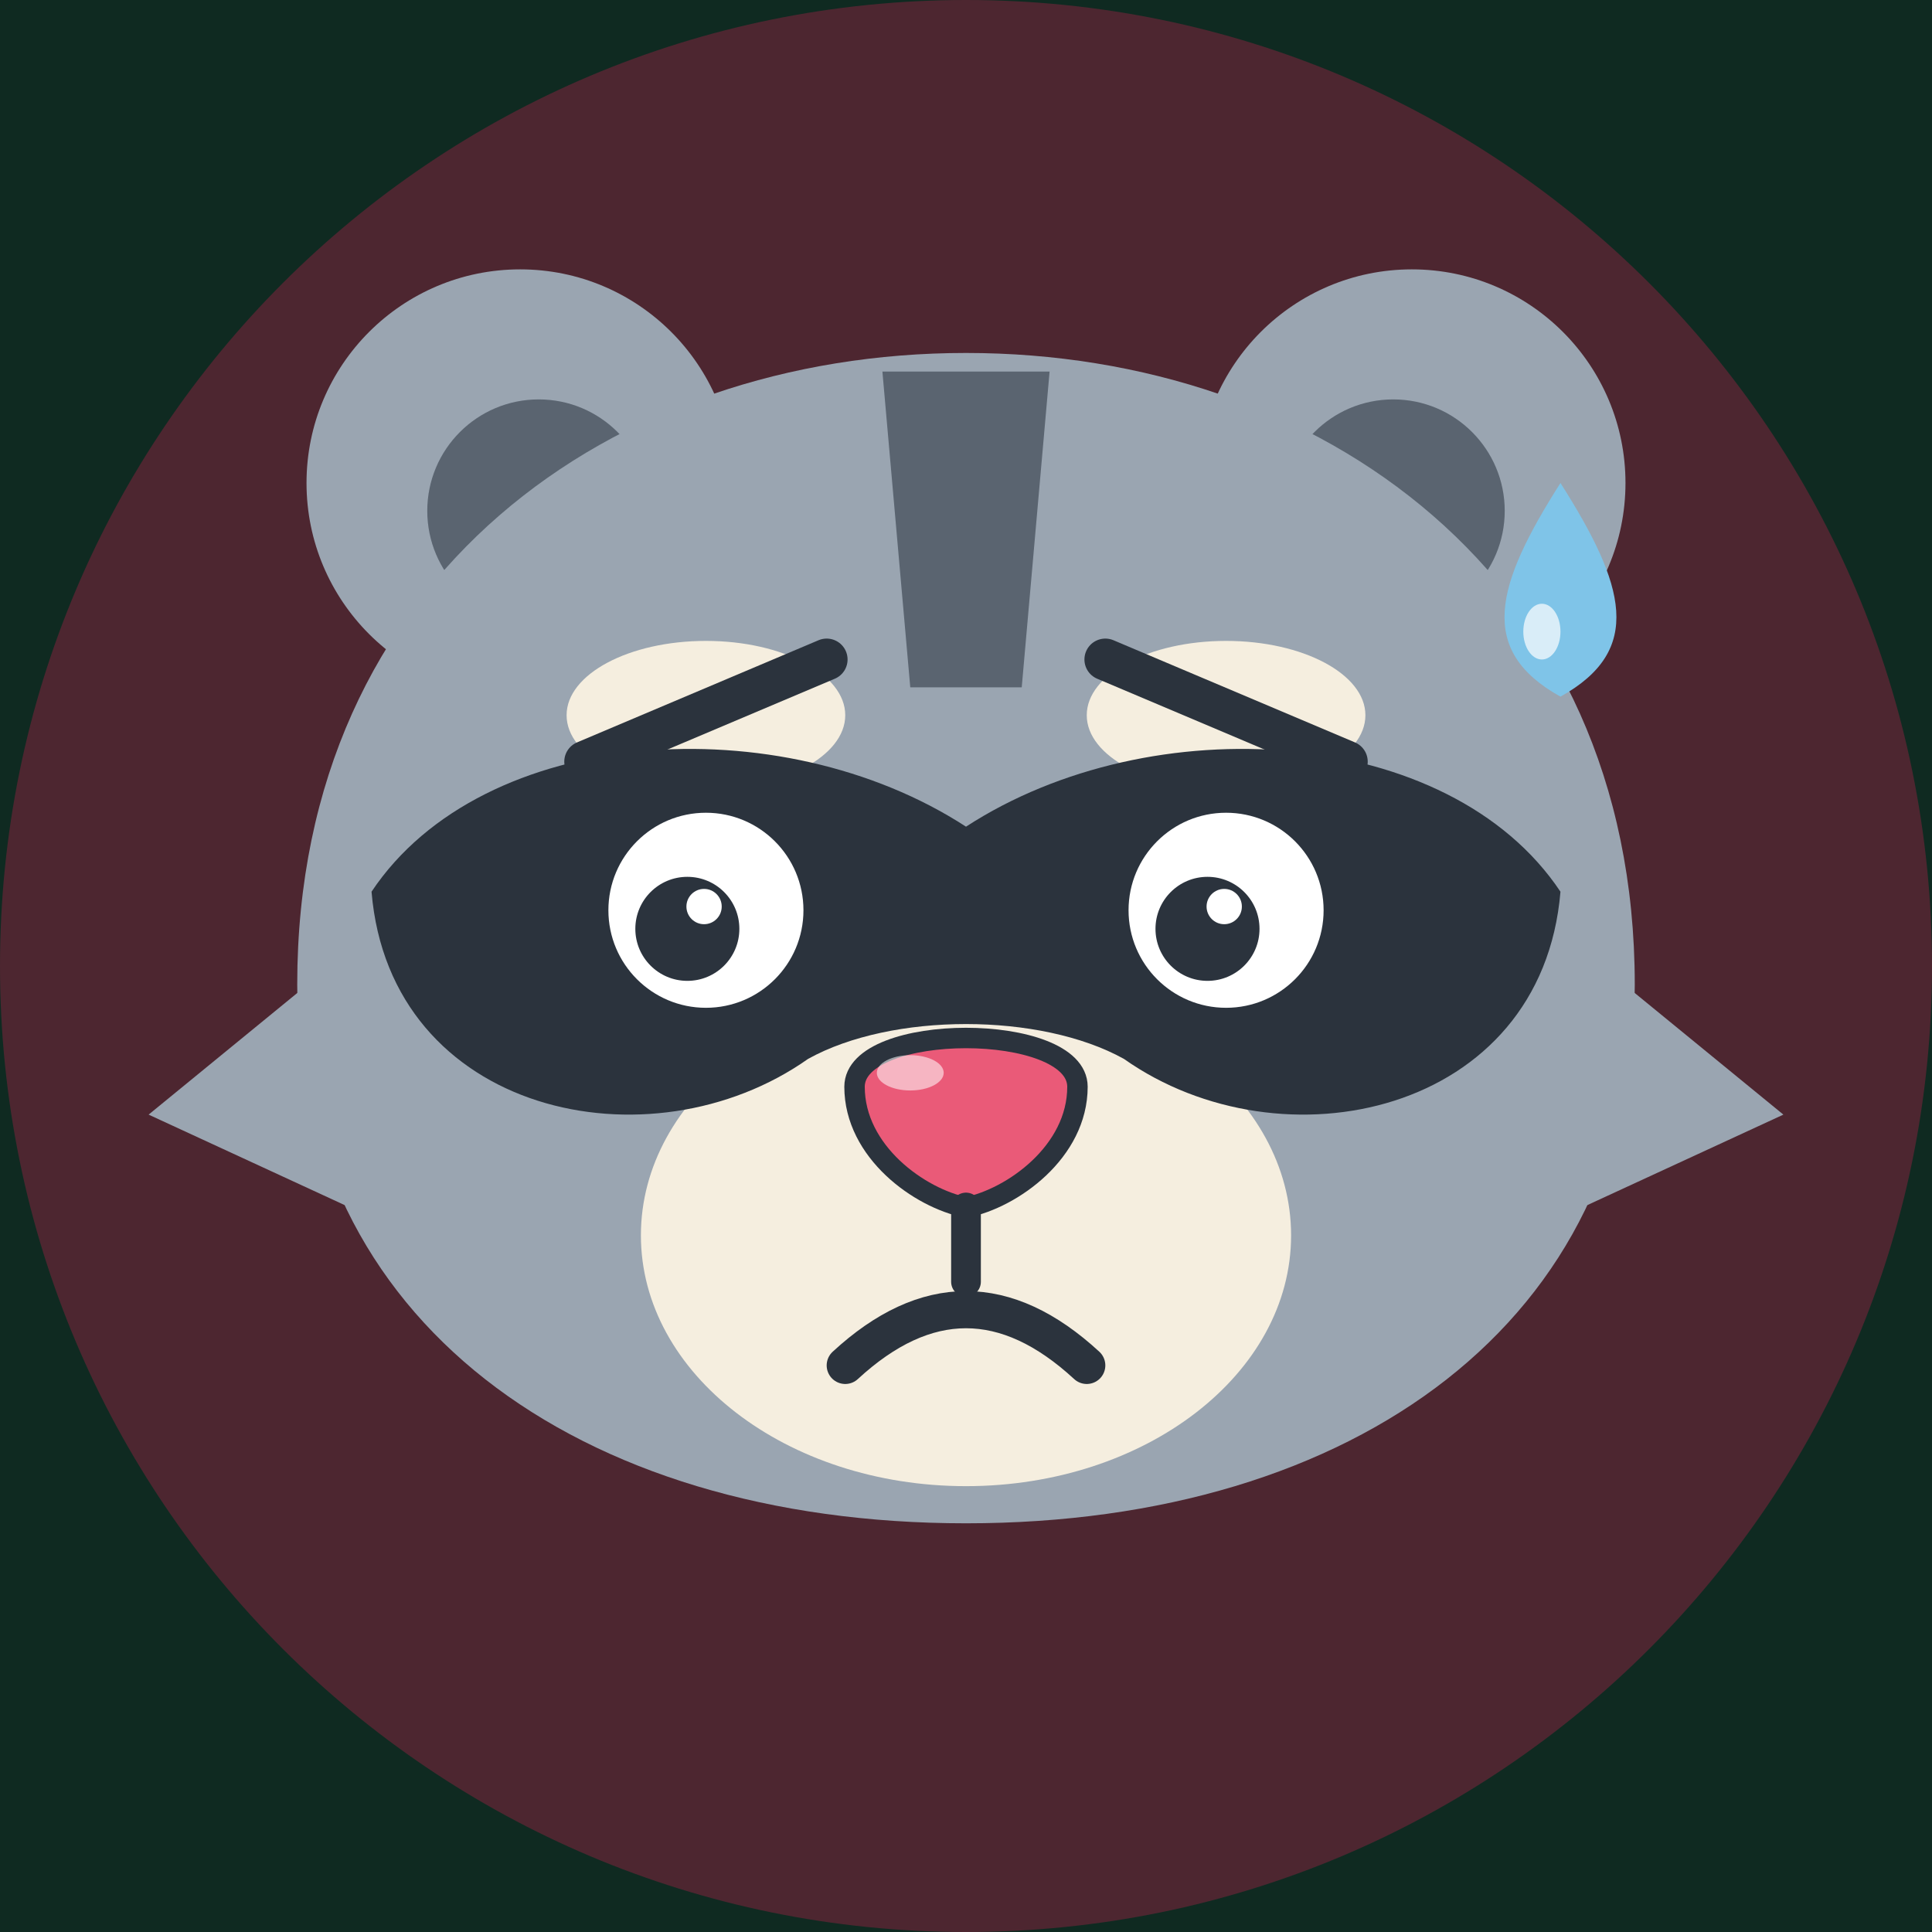
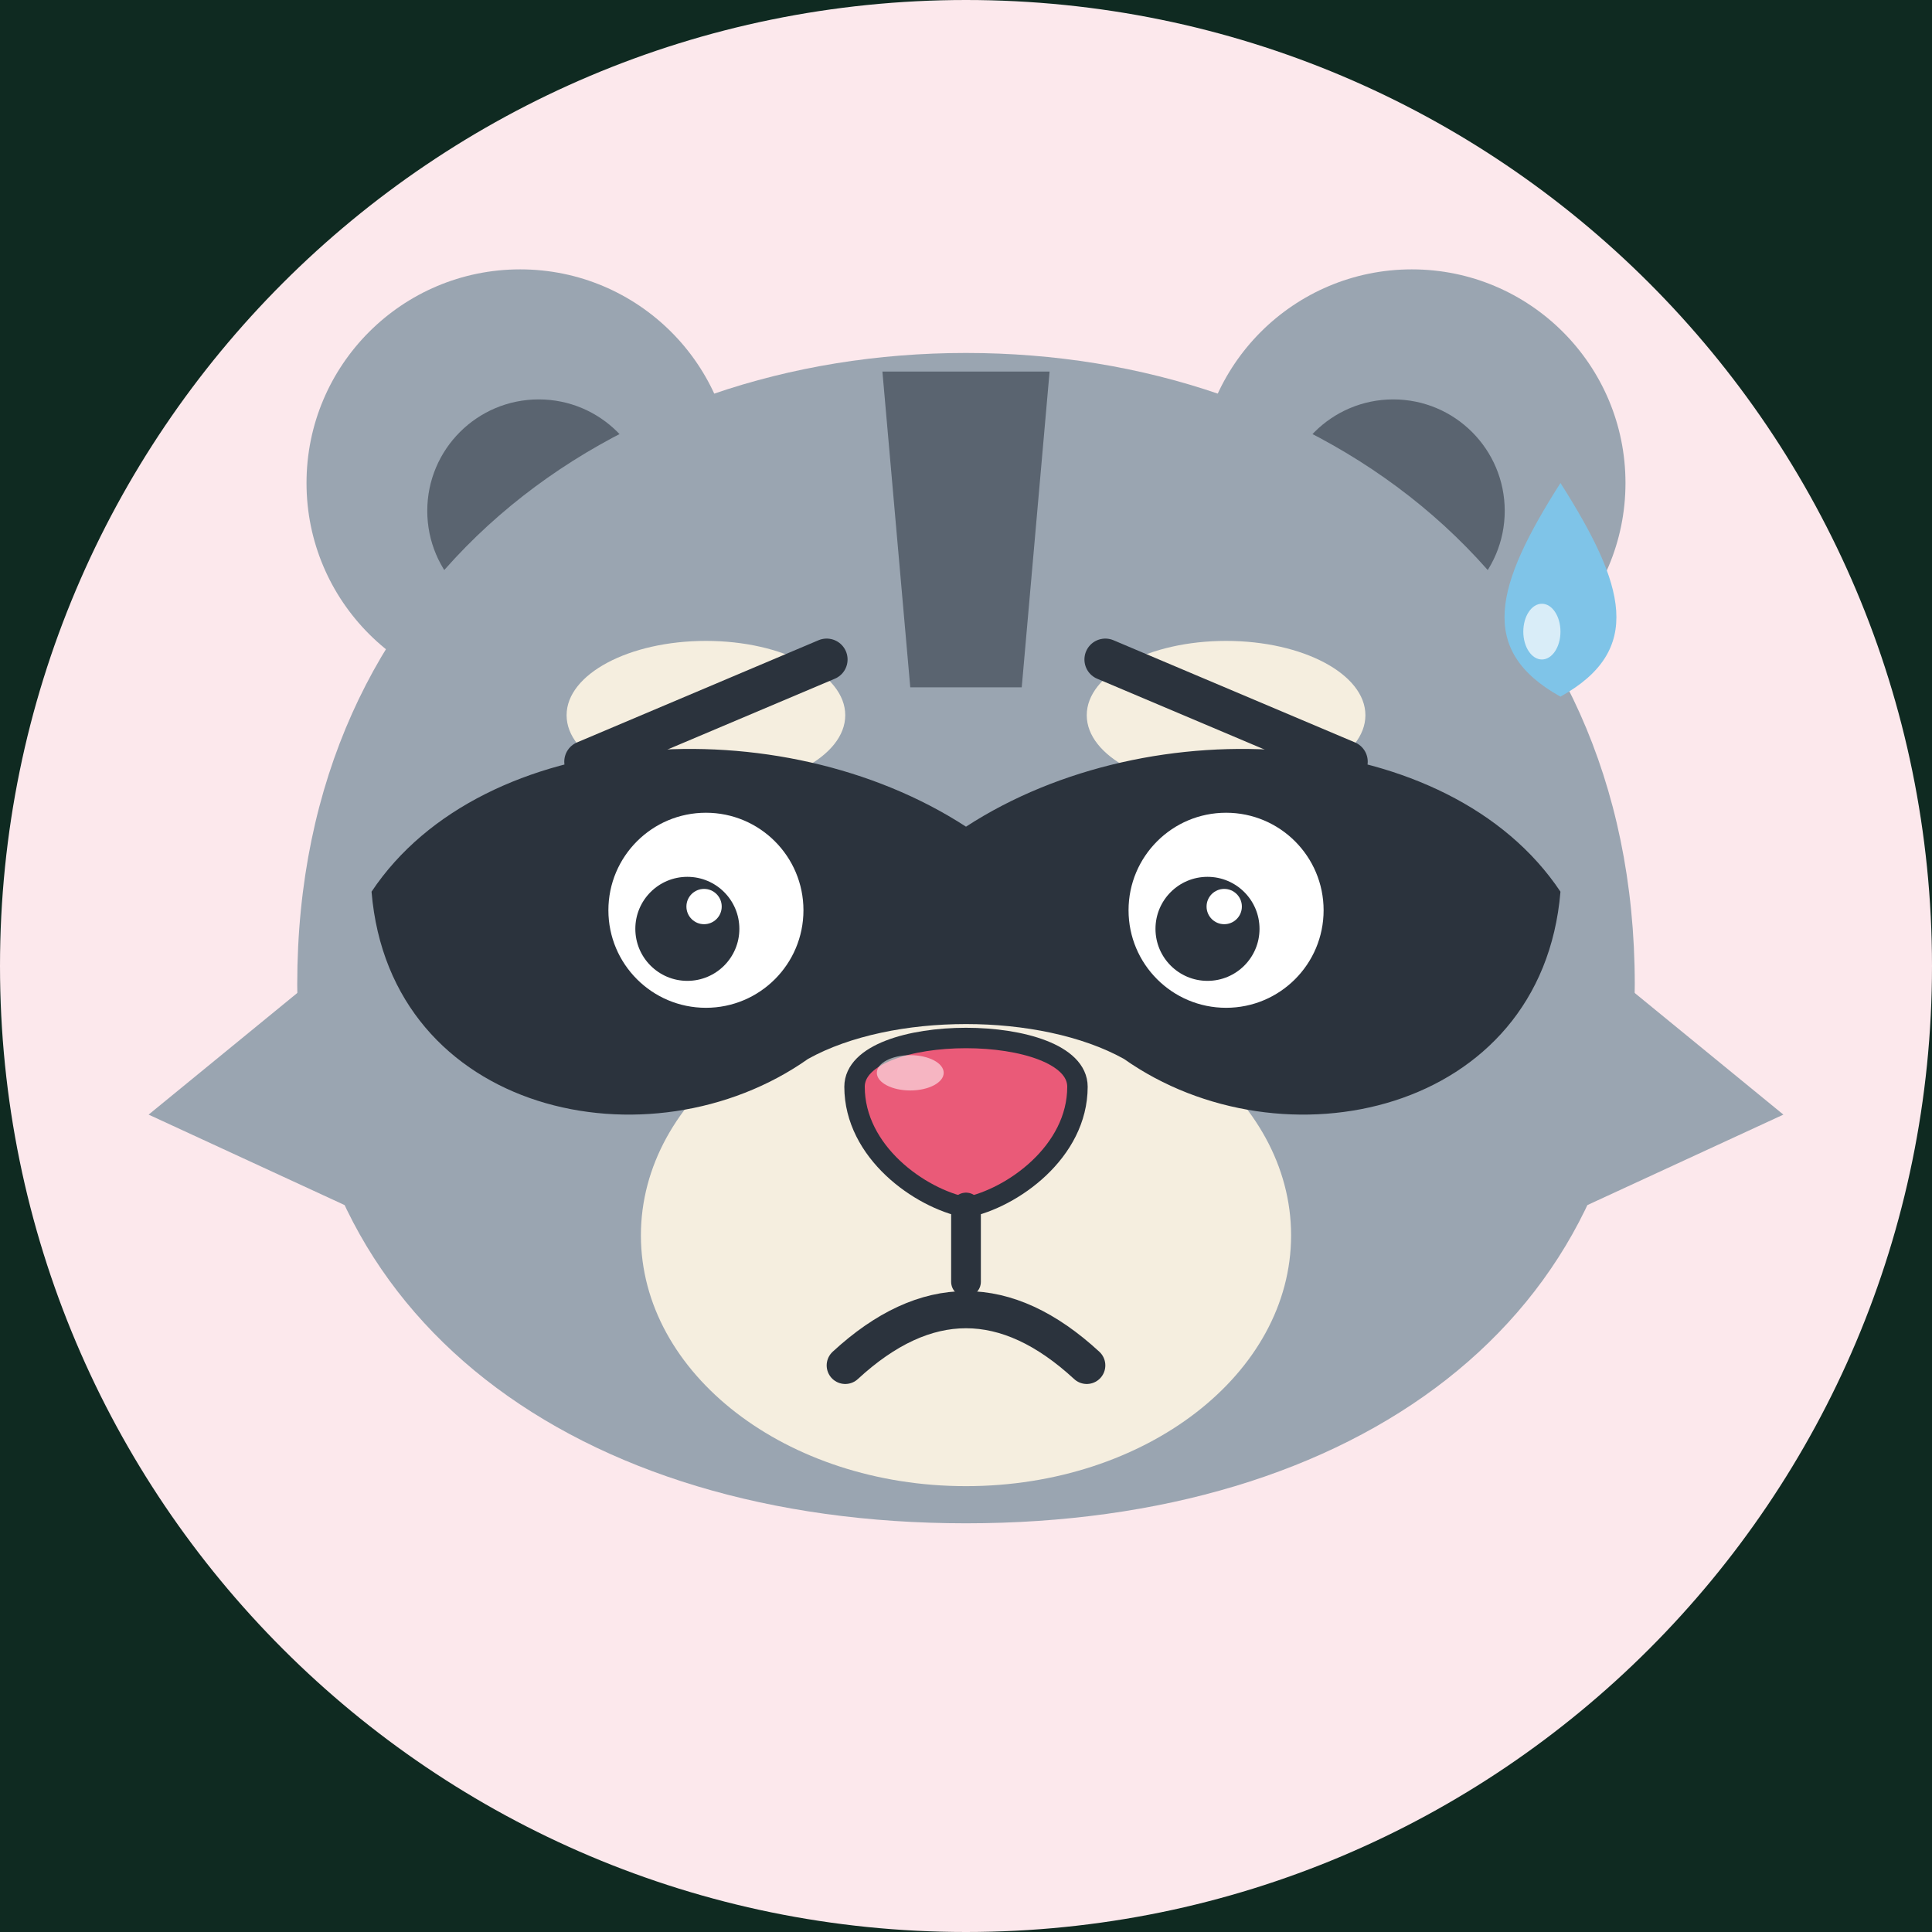
<svg xmlns="http://www.w3.org/2000/svg" viewBox="-4 10 208 208" width="208" height="208" role="img" aria-label="Chavito the raccoon, worried">
  <rect x="-4" y="10" width="208" height="208" fill="#0F2A21" />
-   <circle cx="100" cy="114" r="104" fill="#4D2630" />
+   <circle cx="100" cy="114" r="104" fill="#FCE8EC" />
  <g id="chavito-worried-disc-on-dark">
    <circle cx="52" cy="62" r="23" fill="#9AA5B1" />
    <circle cx="54" cy="65" r="12" fill="#5A6470" />
    <circle cx="148" cy="62" r="23" fill="#9AA5B1" />
    <circle cx="146" cy="65" r="12" fill="#5A6470" />
    <path d="M34 112 L12 130 L38 142Z" fill="#9AA5B1" />
    <path d="M166 112 L188 130 L162 142Z" fill="#9AA5B1" />
    <path d="M28 116 C28 72 62 48 100 48 C138 48 172 72 172 116 C172 152 142 174 100 174 C58 174 28 152 28 116Z" fill="#9AA5B1" />
    <path d="M91 50 L109 50 L106 84 L94 84Z" fill="#5A6470" />
    <ellipse cx="72" cy="87" rx="15" ry="8" fill="#F5EEDF" />
    <ellipse cx="128" cy="87" rx="15" ry="8" fill="#F5EEDF" />
    <ellipse cx="100" cy="143" rx="35" ry="27" fill="#F5EEDF" />
    <path d="M36 106 C48 88 80 86 100 99 C120 86 152 88 164 106 C162 130 134 136 117 124 C108 119 92 119 83 124 C66 136 38 130 36 106Z" fill="#2B333D" />
    <circle cx="72" cy="108" r="10.5" fill="#FFFFFF" />
    <circle cx="70" cy="110" r="5.6" fill="#2B333D" />
    <circle cx="71.8" cy="107.6" r="1.9" fill="#FFFFFF" />
    <circle cx="128" cy="108" r="10.5" fill="#FFFFFF" />
    <circle cx="126" cy="110" r="5.6" fill="#2B333D" />
    <circle cx="127.8" cy="107.6" r="1.9" fill="#FFFFFF" />
    <path d="M59 92 L85 81" fill="none" stroke="#2B333D" stroke-width="4.5" stroke-linecap="round" stroke-linejoin="round" />
    <path d="M115 81 L141 92" fill="none" stroke="#2B333D" stroke-width="4.5" stroke-linecap="round" stroke-linejoin="round" />
    <path d="M88 127 C88 120 112 120 112 127 C112 134 105 139 100 140 C95 139 88 134 88 127Z" fill="#EA5A78" stroke="#2B333D" stroke-width="2.2" stroke-linejoin="round" />
    <ellipse cx="94" cy="125.5" rx="3.6" ry="1.9" fill="#FFFFFF" opacity="0.55" />
    <path d="M100 140 L100 148" fill="none" stroke="#2B333D" stroke-width="3.2" stroke-linecap="round" stroke-linejoin="round" />
    <path d="M87 157 Q100 145 113 157" fill="none" stroke="#2B333D" stroke-width="4" stroke-linecap="round" stroke-linejoin="round" />
    <path d="M164 62 C171 73 173 80 164 85 C155 80 157 73 164 62Z" fill="#7FC4E8" />
    <ellipse cx="162" cy="78" rx="2" ry="3" fill="#FFFFFF" opacity="0.7" />
  </g>
</svg>
